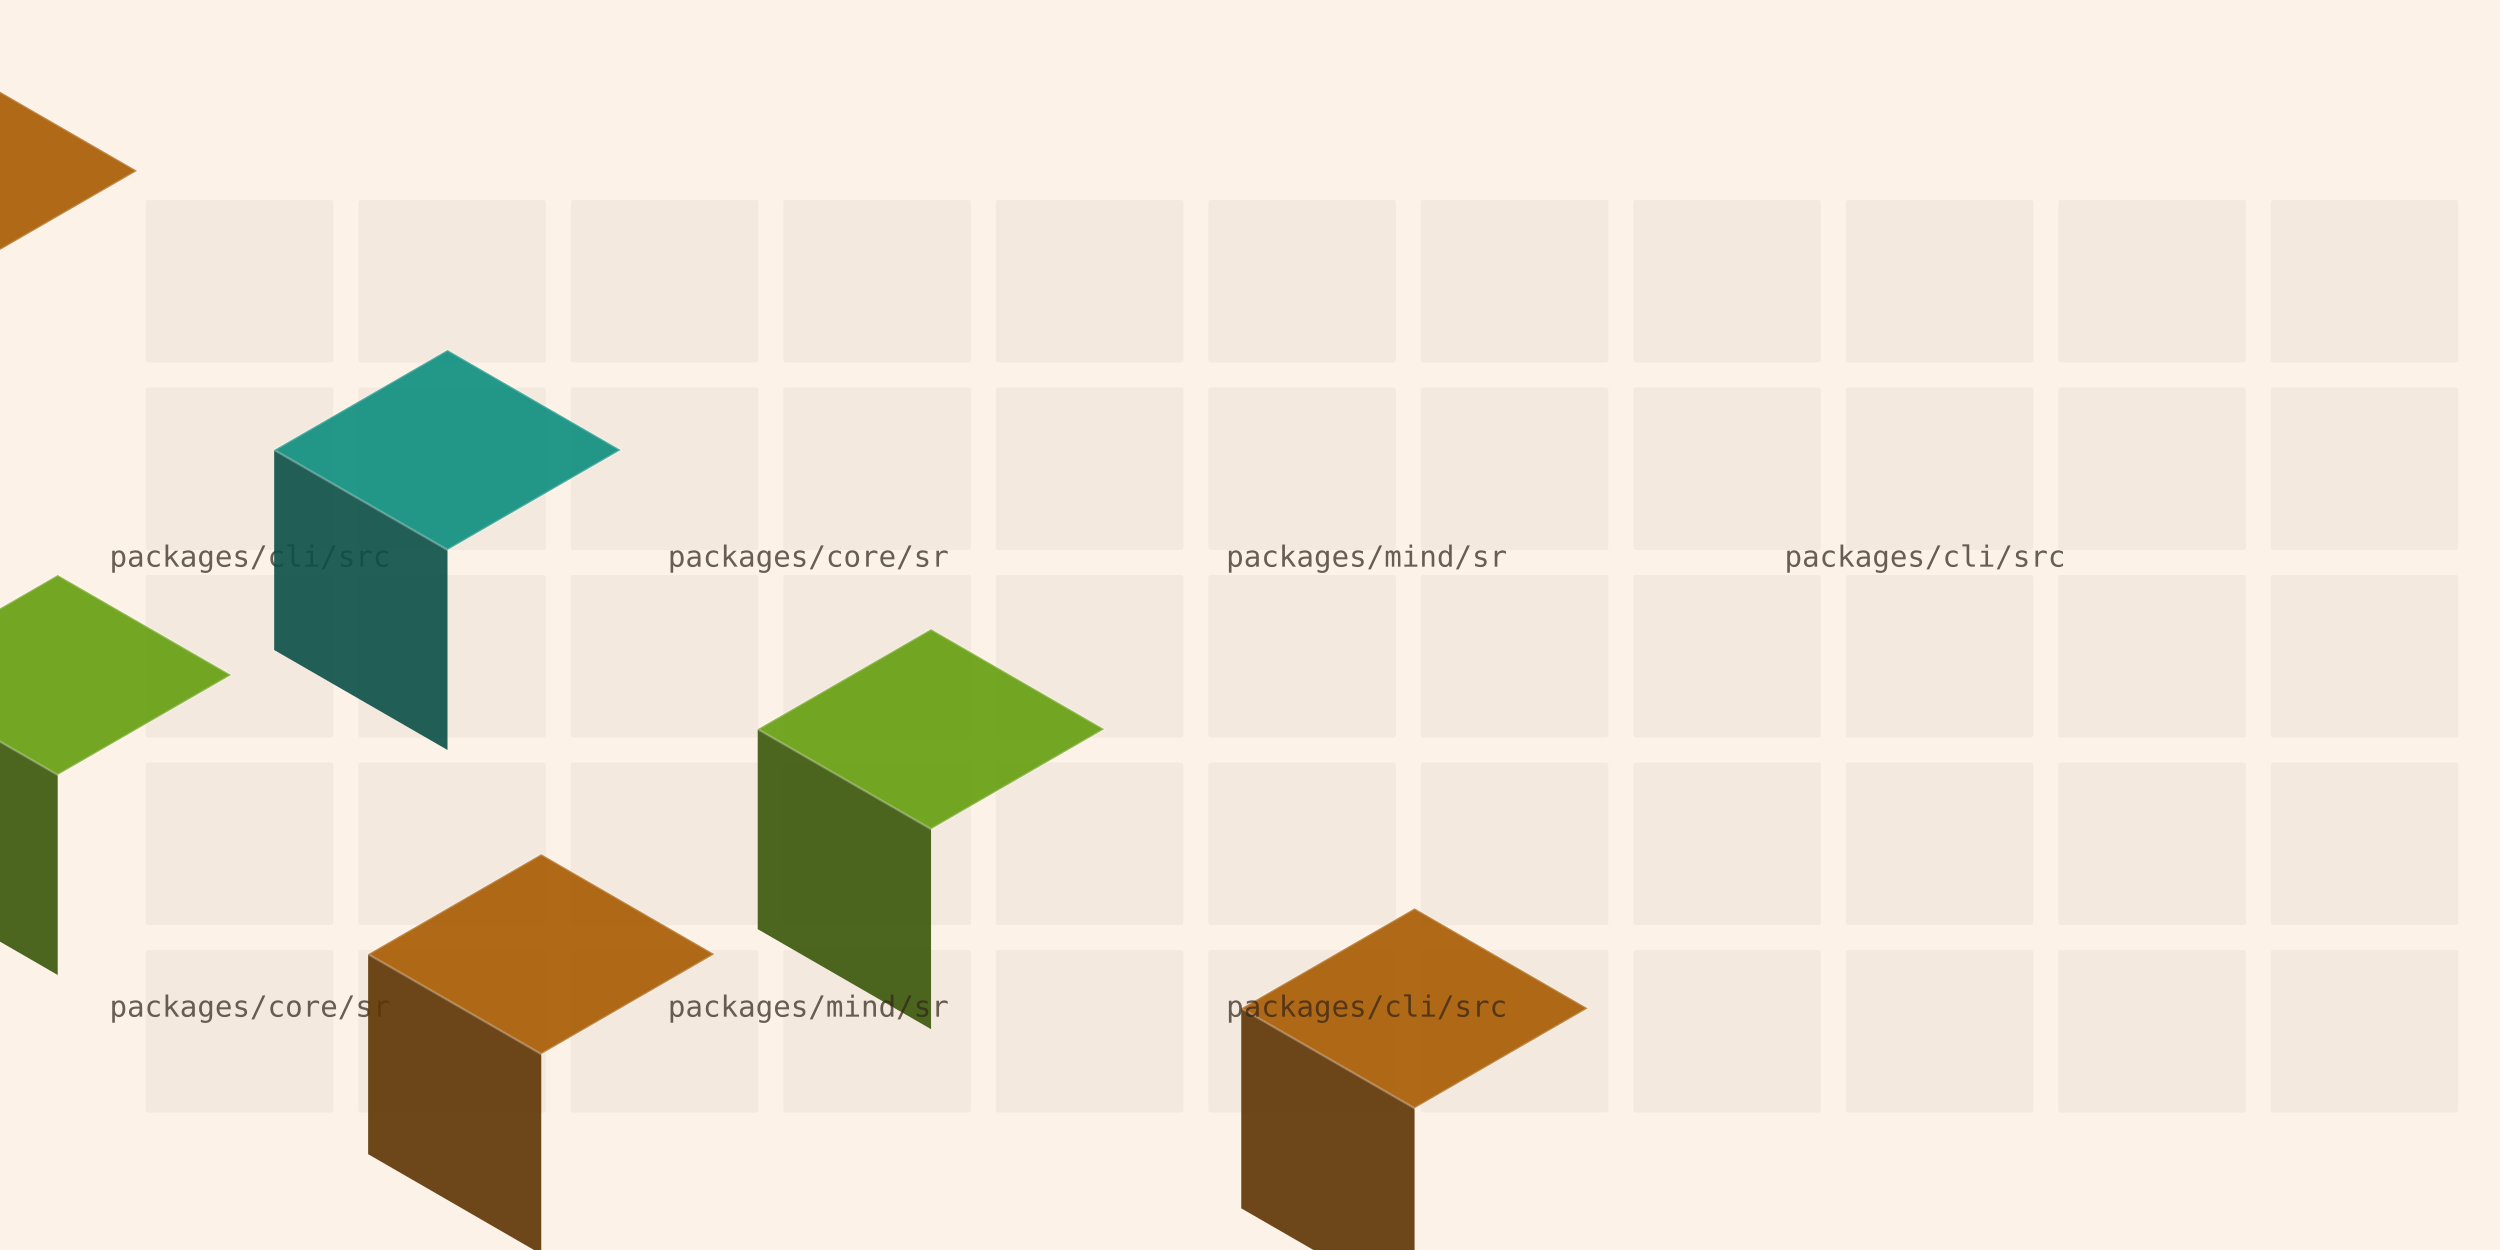
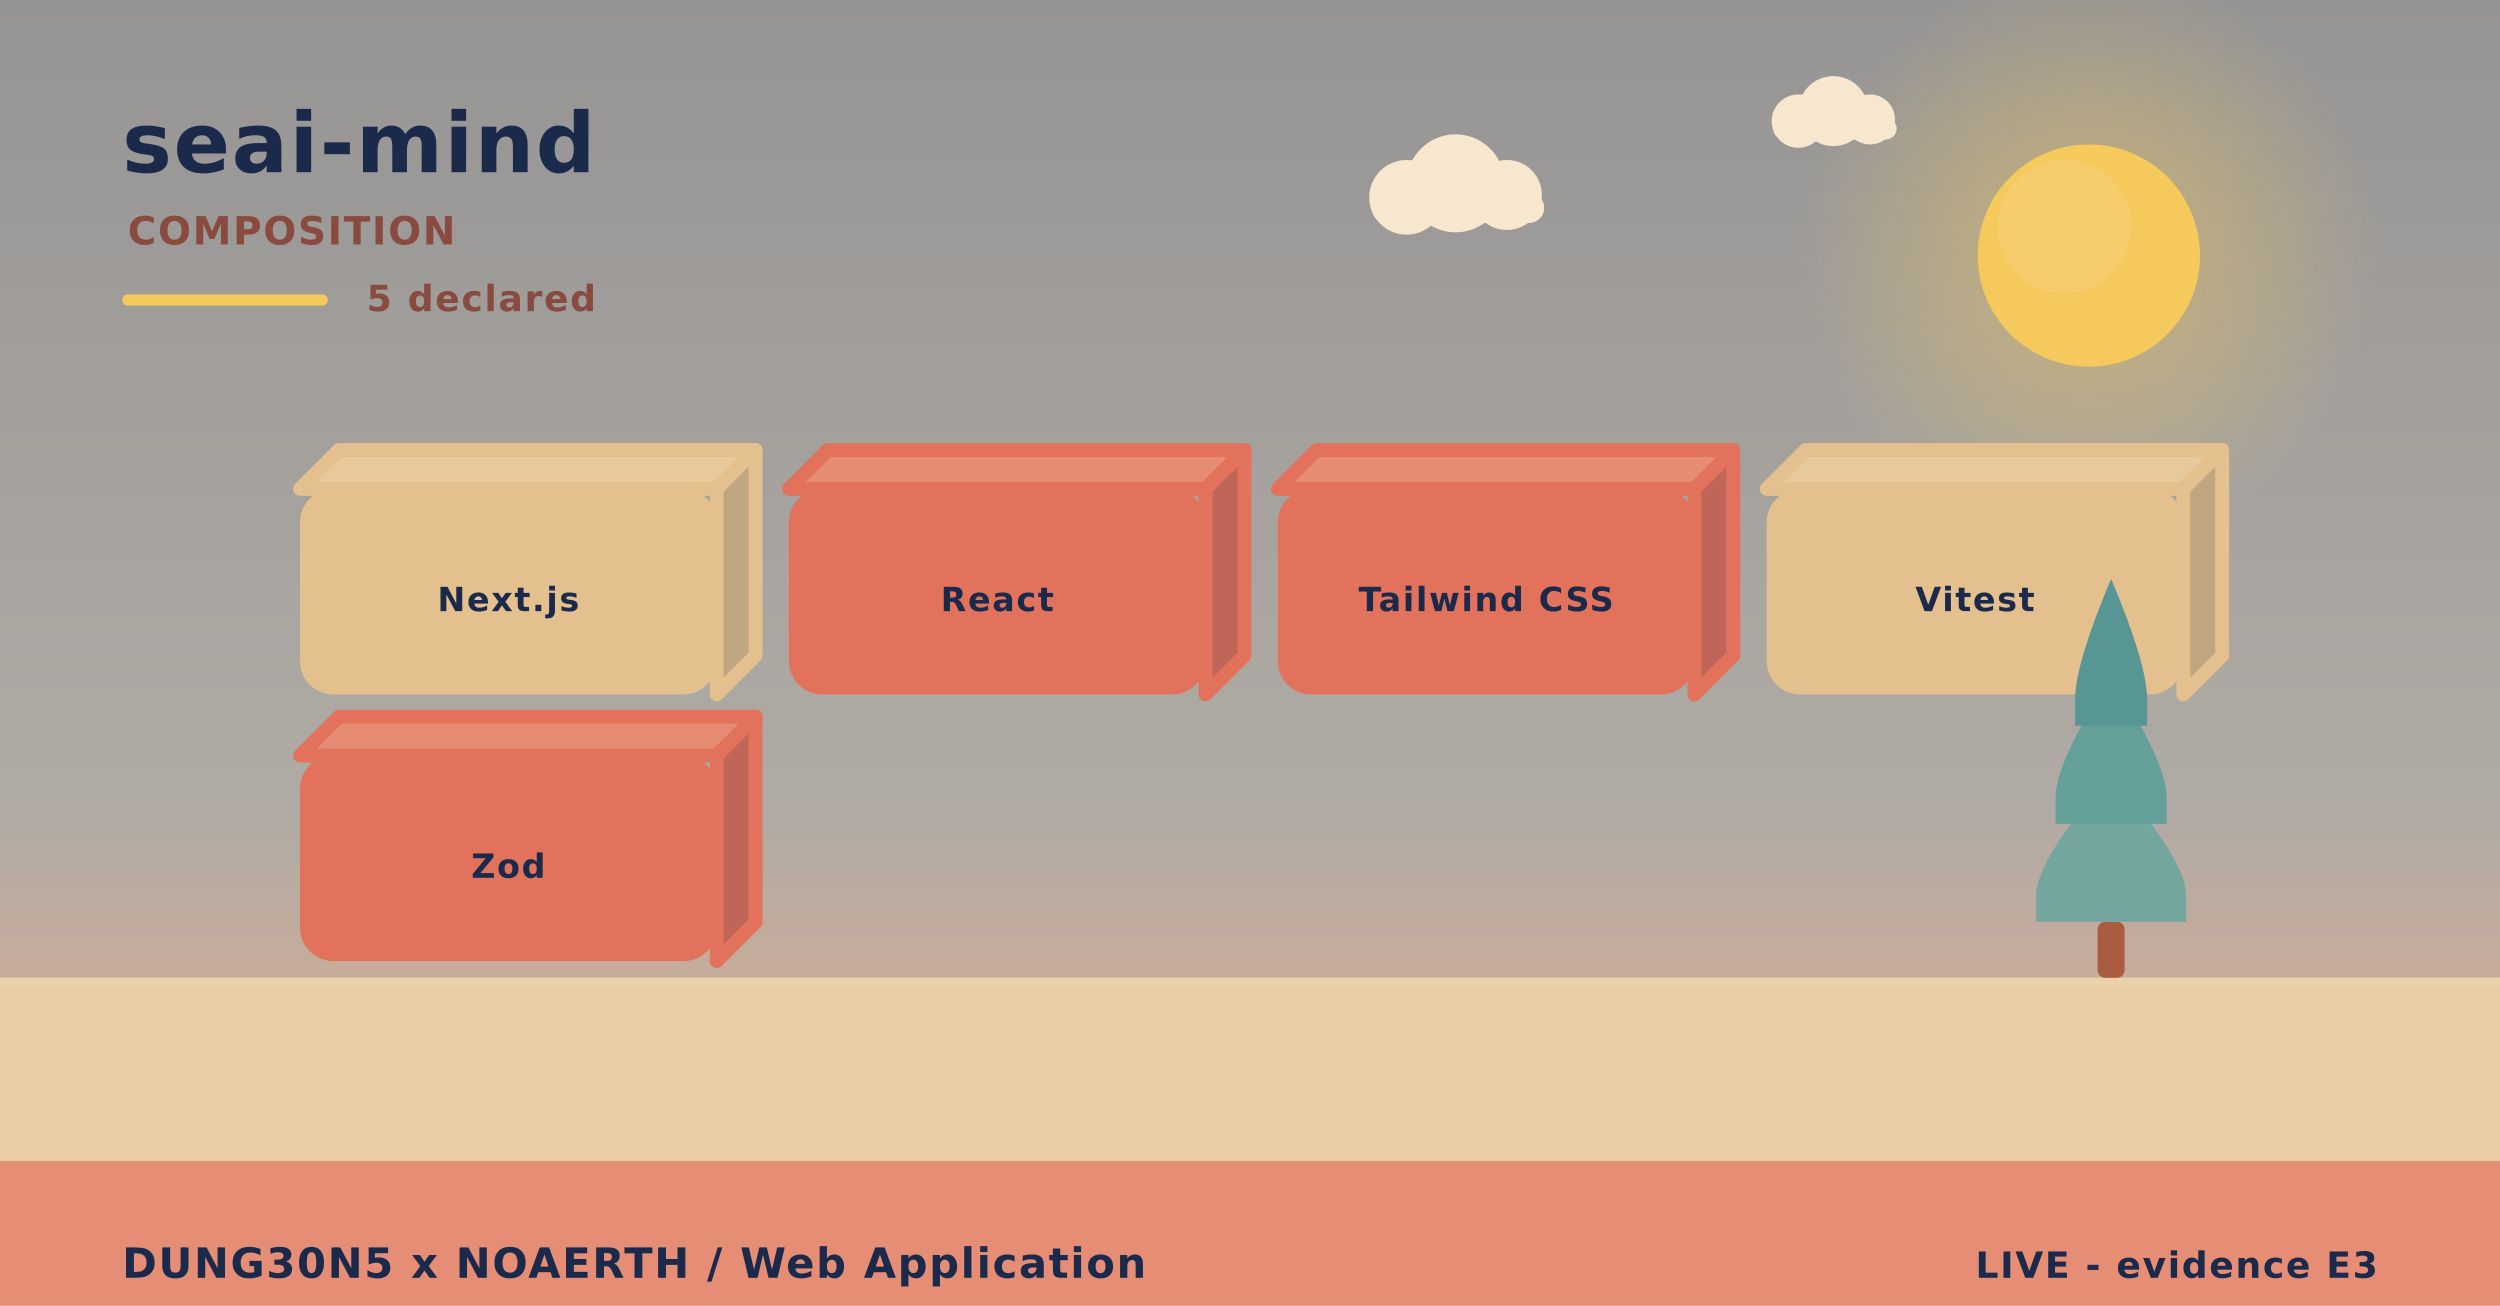
- <svg xmlns="http://www.w3.org/2000/svg" viewBox="0 0 1200 600" width="1200" height="600" role="img" aria-label="seai-mind component map">
-   <rect width="1200" height="600" fill="#fdf2e8" />
-   <defs>
-     <linearGradient id="gc" x1="0" y1="0" x2="1" y2="1">
-       <stop offset="0%" stop-color="#a95d05" />
-       <stop offset="100%" stop-color="#109081" />
-     </linearGradient>
-   </defs>
-   <rect x="70.00" y="96.00" width="90.00" height="78.00" rx="1.20" fill="#322418" opacity="0.05" />
-   <rect x="172.00" y="96.00" width="90.00" height="78.00" rx="1.20" fill="#322418" opacity="0.05" />
-   <rect x="274.00" y="96.00" width="90.00" height="78.00" rx="1.20" fill="#322418" opacity="0.05" />
-   <rect x="376.00" y="96.00" width="90.00" height="78.00" rx="1.20" fill="#322418" opacity="0.05" />
-   <rect x="478.00" y="96.00" width="90.00" height="78.00" rx="1.20" fill="#322418" opacity="0.05" />
-   <rect x="580.00" y="96.00" width="90.00" height="78.00" rx="1.20" fill="#322418" opacity="0.05" />
-   <rect x="682.00" y="96.00" width="90.00" height="78.00" rx="1.20" fill="#322418" opacity="0.05" />
-   <rect x="784.00" y="96.00" width="90.00" height="78.00" rx="1.20" fill="#322418" opacity="0.05" />
-   <rect x="886.00" y="96.00" width="90.00" height="78.00" rx="1.20" fill="#322418" opacity="0.05" />
-   <rect x="988.00" y="96.00" width="90.00" height="78.00" rx="1.20" fill="#322418" opacity="0.05" />
-   <rect x="1090.00" y="96.00" width="90.00" height="78.00" rx="1.20" fill="#322418" opacity="0.05" />
-   <rect x="70.00" y="186.00" width="90.00" height="78.00" rx="1.20" fill="#322418" opacity="0.05" />
-   <rect x="172.00" y="186.00" width="90.00" height="78.00" rx="1.20" fill="#322418" opacity="0.05" />
-   <rect x="274.00" y="186.00" width="90.00" height="78.00" rx="1.20" fill="#322418" opacity="0.05" />
-   <rect x="376.00" y="186.00" width="90.00" height="78.00" rx="1.20" fill="#322418" opacity="0.05" />
-   <rect x="478.00" y="186.00" width="90.00" height="78.00" rx="1.20" fill="#322418" opacity="0.05" />
-   <rect x="580.00" y="186.00" width="90.00" height="78.00" rx="1.20" fill="#322418" opacity="0.05" />
-   <rect x="682.00" y="186.00" width="90.00" height="78.00" rx="1.20" fill="#322418" opacity="0.05" />
-   <rect x="784.00" y="186.00" width="90.00" height="78.00" rx="1.20" fill="#322418" opacity="0.05" />
-   <rect x="886.00" y="186.00" width="90.00" height="78.00" rx="1.20" fill="#322418" opacity="0.05" />
-   <rect x="988.00" y="186.00" width="90.00" height="78.00" rx="1.20" fill="#322418" opacity="0.05" />
-   <rect x="1090.00" y="186.00" width="90.00" height="78.00" rx="1.20" fill="#322418" opacity="0.05" />
-   <rect x="70.00" y="276.00" width="90.00" height="78.00" rx="1.20" fill="#322418" opacity="0.05" />
-   <rect x="172.00" y="276.00" width="90.00" height="78.00" rx="1.20" fill="#322418" opacity="0.05" />
-   <rect x="274.00" y="276.00" width="90.00" height="78.00" rx="1.20" fill="#322418" opacity="0.05" />
-   <rect x="376.00" y="276.00" width="90.00" height="78.00" rx="1.20" fill="#322418" opacity="0.05" />
-   <rect x="478.00" y="276.00" width="90.00" height="78.00" rx="1.20" fill="#322418" opacity="0.05" />
-   <rect x="580.00" y="276.00" width="90.00" height="78.00" rx="1.20" fill="#322418" opacity="0.05" />
-   <rect x="682.00" y="276.00" width="90.00" height="78.00" rx="1.20" fill="#322418" opacity="0.05" />
-   <rect x="784.00" y="276.00" width="90.00" height="78.00" rx="1.20" fill="#322418" opacity="0.05" />
-   <rect x="886.00" y="276.00" width="90.00" height="78.00" rx="1.20" fill="#322418" opacity="0.05" />
-   <rect x="988.00" y="276.00" width="90.00" height="78.00" rx="1.20" fill="#322418" opacity="0.05" />
-   <rect x="1090.00" y="276.00" width="90.00" height="78.00" rx="1.20" fill="#322418" opacity="0.05" />
-   <rect x="70.00" y="366.00" width="90.00" height="78.00" rx="1.20" fill="#322418" opacity="0.05" />
-   <rect x="172.00" y="366.00" width="90.00" height="78.00" rx="1.20" fill="#322418" opacity="0.05" />
-   <rect x="274.00" y="366.00" width="90.00" height="78.00" rx="1.20" fill="#322418" opacity="0.05" />
-   <rect x="376.00" y="366.00" width="90.00" height="78.00" rx="1.20" fill="#322418" opacity="0.05" />
-   <rect x="478.00" y="366.00" width="90.00" height="78.00" rx="1.20" fill="#322418" opacity="0.05" />
-   <rect x="580.00" y="366.00" width="90.00" height="78.00" rx="1.20" fill="#322418" opacity="0.05" />
-   <rect x="682.00" y="366.00" width="90.00" height="78.00" rx="1.20" fill="#322418" opacity="0.05" />
-   <rect x="784.00" y="366.00" width="90.00" height="78.00" rx="1.20" fill="#322418" opacity="0.05" />
-   <rect x="886.00" y="366.00" width="90.00" height="78.00" rx="1.20" fill="#322418" opacity="0.05" />
-   <rect x="988.00" y="366.00" width="90.00" height="78.00" rx="1.20" fill="#322418" opacity="0.05" />
-   <rect x="1090.00" y="366.00" width="90.00" height="78.00" rx="1.20" fill="#322418" opacity="0.05" />
-   <rect x="70.00" y="456.00" width="90.00" height="78.00" rx="1.20" fill="#322418" opacity="0.05" />
-   <rect x="172.00" y="456.00" width="90.00" height="78.00" rx="1.20" fill="#322418" opacity="0.05" />
-   <rect x="274.00" y="456.00" width="90.00" height="78.00" rx="1.20" fill="#322418" opacity="0.05" />
-   <rect x="376.00" y="456.00" width="90.00" height="78.00" rx="1.20" fill="#322418" opacity="0.05" />
-   <rect x="478.00" y="456.00" width="90.00" height="78.00" rx="1.20" fill="#322418" opacity="0.05" />
-   <rect x="580.00" y="456.00" width="90.00" height="78.00" rx="1.20" fill="#322418" opacity="0.05" />
-   <rect x="682.00" y="456.00" width="90.00" height="78.00" rx="1.20" fill="#322418" opacity="0.05" />
-   <rect x="784.00" y="456.00" width="90.00" height="78.00" rx="1.20" fill="#322418" opacity="0.05" />
-   <rect x="886.00" y="456.00" width="90.00" height="78.00" rx="1.20" fill="#322418" opacity="0.05" />
-   <rect x="988.00" y="456.00" width="90.00" height="78.00" rx="1.20" fill="#322418" opacity="0.05" />
-   <rect x="1090.00" y="456.00" width="90.00" height="78.00" rx="1.20" fill="#322418" opacity="0.05" />
-   <g transform="rotate(0 120 140)">
-     <polygon points="-17.3,34.0 65.8,82.0 -17.3,130.0 -100.5,82.0" fill="#a95d05" opacity="0.92" />
-     <polygon points="-100.5,82.0 -17.3,130.0 -17.3,226.0 -100.5,178.0" fill="#5d3303" opacity="0.9" />
-     <polygon points="-17.3,34.0 65.8,82.0 -17.3,130.0 -100.5,82.0" fill="none" stroke="rgba(255,255,255,0.220)" stroke-width="1.2" />
-     <animateTransform attributeName="transform" type="rotate" values="-32.0 0.00 0.00 0.0 0.00 0.00" dur="7.2s" begin="0.0s" repeatCount="indefinite" />
+ <svg xmlns="http://www.w3.org/2000/svg" width="900" height="470" viewBox="0 0 900 470" role="img" aria-label="seai-mind - how it is composed">
+   <linearGradient id="skyc" x1="0" y1="0" x2="0" y2="1">
+     <stop offset="0" stop-color="#959494" />
+     <stop offset="0.62" stop-color="#b0aba4" />
+     <stop offset="1" stop-color="#f3ad8a" />
+   </linearGradient>
+   <rect width="900" height="470" fill="url(#skyc)" />
+   <radialGradient id="sunc">
+     <stop offset="0.35" stop-color="#f5c95c" stop-opacity="0.34" />
+     <stop offset="1" stop-color="#f5c95c" stop-opacity="0" />
+   </radialGradient>
+   <circle cx="752" cy="92" r="104" fill="url(#sunc)" />
+   <circle cx="752" cy="92" r="40" fill="#f5c95c" />
+   <circle cx="743.2" cy="81.6" r="24" fill="#f5d27e" opacity="0.5" />
+   <g>
+     <circle cx="524" cy="66" r="17.64" fill="#f6e7ce" />
+     <circle cx="506.36" cy="71.04" r="13.44" fill="#f6e7ce" />
+     <circle cx="542.48" cy="70.2" r="12.6" fill="#f6e7ce" />
+     <rect x="493.76" y="69.36" width="62.16" height="10.92" rx="5.46" fill="#f6e7ce" />
+     <animateTransform attributeName="transform" type="translate" values="0 0;24 0;0 0" dur="36s" begin="0s" repeatCount="indefinite" />
  </g>
-   <text x="120" y="272" font-family="ui-monospace,Menlo,monospace" font-size="14" fill="rgba(50,36,24,0.720)" text-anchor="middle">packages/cli/src</text>
-   <g transform="rotate(0 388 140)">
-     <polygon points="214.8,168.0 297.9,216.0 214.8,264.0 131.6,216.0" fill="#109081" opacity="0.92" />
-     <polygon points="131.6,216.0 214.8,264.0 214.8,360.0 131.6,312.0" fill="#094f47" opacity="0.9" />
-     <polygon points="214.8,168.0 297.9,216.0 214.8,264.0 131.6,216.0" fill="none" stroke="rgba(255,255,255,0.220)" stroke-width="1.2" />
-     <animateTransform attributeName="transform" type="rotate" values="-32.0 0.00 0.00 0.0 0.00 0.00" dur="7.2s" begin="0.4s" repeatCount="indefinite" />
+   <g>
+     <circle cx="660" cy="40" r="12.6" fill="#f6e7ce" />
+     <circle cx="647.4" cy="43.6" r="9.6" fill="#f6e7ce" />
+     <circle cx="673.2" cy="43" r="9" fill="#f6e7ce" />
+     <rect x="638.4" y="42.4" width="44.4" height="7.8" rx="3.9" fill="#f6e7ce" />
+     <animateTransform attributeName="transform" type="translate" values="0 0;-18 0;0 0" dur="46s" begin="3s" repeatCount="indefinite" />
  </g>
-   <text x="388" y="272" font-family="ui-monospace,Menlo,monospace" font-size="14" fill="rgba(50,36,24,0.720)" text-anchor="middle">packages/core/sr</text>
-   <g transform="rotate(0 656 140)">
-     <polygon points="446.9,302.0 530.0,350.0 446.9,398.0 363.7,350.0" fill="#679f11" opacity="0.92" />
-     <polygon points="363.7,350.0 446.9,398.0 446.9,494.0 363.7,446.0" fill="#395709" opacity="0.9" />
-     <polygon points="446.9,302.0 530.0,350.0 446.9,398.0 363.7,350.0" fill="none" stroke="rgba(255,255,255,0.220)" stroke-width="1.2" />
-     <animateTransform attributeName="transform" type="rotate" values="-32.0 0.00 0.00 0.0 0.00 0.00" dur="7.2s" begin="0.8s" repeatCount="indefinite" />
+   <rect x="0" y="352" width="900" height="118" fill="#e9cda3" />
+   <rect x="0" y="352" width="900" height="3" fill="#ebd1a9" />
+   <text x="44" y="62" font-family="Verdana,DejaVu Sans,sans-serif" font-size="30" font-weight="700" letter-spacing="0.6" fill="#1b2a4a" text-anchor="start">seai-mind</text>
+   <text x="46" y="88" font-family="Verdana,DejaVu Sans,sans-serif" font-size="14" font-weight="700" letter-spacing="0.6" fill="#894b3f" text-anchor="start">COMPOSITION</text>
+   <rect x="44" y="106" width="74" height="4" rx="2" fill="#f5c95c" />
+   <text x="132" y="112" font-family="Verdana,DejaVu Sans,sans-serif" font-size="13" font-weight="700" letter-spacing="0.6" fill="#894b3f" text-anchor="start">5 declared</text>
+   <g>
+     <path d="M108,176 L258,176 L272,162 L122,162 Z" fill="#e7c99b" stroke="#e3c08d" stroke-width="5" stroke-linejoin="round" />
+     <path d="M258,176 L272,162 L272,236 L258,250 Z" fill="#c1a682" stroke="#e3c08d" stroke-width="5" stroke-linejoin="round" />
+     <rect x="108" y="176" width="150" height="74" rx="12" fill="#e3c08d" />
+     <animateTransform attributeName="transform" type="translate" values="0 10;0 0" dur="0.75s" begin="0s" fill="freeze" />
  </g>
-   <text x="656" y="272" font-family="ui-monospace,Menlo,monospace" font-size="14" fill="rgba(50,36,24,0.720)" text-anchor="middle">packages/mind/sr</text>
-   <g transform="rotate(0 924 140)">
-     <polygon points="679.0,436.0 762.1,484.0 679.0,532.0 595.8,484.0" fill="#a95d05" opacity="0.92" />
-     <polygon points="595.8,484.0 679.0,532.0 679.0,628.0 595.8,580.0" fill="#5d3303" opacity="0.9" />
-     <polygon points="679.0,436.0 762.1,484.0 679.0,532.0 595.8,484.0" fill="none" stroke="rgba(255,255,255,0.220)" stroke-width="1.2" />
-     <animateTransform attributeName="transform" type="rotate" values="-32.0 0.00 0.00 0.0 0.00 0.00" dur="7.2s" begin="1.2s" repeatCount="indefinite" />
+   <text x="183" y="220" font-family="Verdana,DejaVu Sans,sans-serif" font-size="12" font-weight="700" letter-spacing="0.6" fill="#1b2a4a" text-anchor="middle">Next.js</text>
+   <g>
+     <path d="M284,176 L434,176 L448,162 L298,162 Z" fill="#e68c74" stroke="#e2725b" stroke-width="5" stroke-linejoin="round" />
+     <path d="M434,176 L448,162 L448,236 L434,250 Z" fill="#c06658" stroke="#e2725b" stroke-width="5" stroke-linejoin="round" />
+     <rect x="284" y="176" width="150" height="74" rx="12" fill="#e2725b" />
+     <animateTransform attributeName="transform" type="translate" values="0 10;0 0" dur="0.75s" begin="0.16s" fill="freeze" />
  </g>
-   <text x="924" y="272" font-family="ui-monospace,Menlo,monospace" font-size="14" fill="rgba(50,36,24,0.720)" text-anchor="middle">packages/cli/src</text>
-   <g transform="rotate(0 120 356)">
-     <polygon points="-204.4,142.0 -121.2,190.0 -204.4,238.0 -287.5,190.0" fill="#109081" opacity="0.92" />
-     <polygon points="-287.5,190.0 -204.4,238.0 -204.4,334.0 -287.5,286.0" fill="#094f47" opacity="0.9" />
-     <polygon points="-204.4,142.0 -121.2,190.0 -204.4,238.0 -287.5,190.0" fill="none" stroke="rgba(255,255,255,0.220)" stroke-width="1.2" />
-     <animateTransform attributeName="transform" type="rotate" values="-32.0 0.00 0.00 0.0 0.00 0.00" dur="7.2s" begin="1.6s" repeatCount="indefinite" />
+   <text x="359" y="220" font-family="Verdana,DejaVu Sans,sans-serif" font-size="12" font-weight="700" letter-spacing="0.6" fill="#1b2a4a" text-anchor="middle">React</text>
+   <g>
+     <path d="M460,176 L610,176 L624,162 L474,162 Z" fill="#e68c74" stroke="#e2725b" stroke-width="5" stroke-linejoin="round" />
+     <path d="M610,176 L624,162 L624,236 L610,250 Z" fill="#c06658" stroke="#e2725b" stroke-width="5" stroke-linejoin="round" />
+     <rect x="460" y="176" width="150" height="74" rx="12" fill="#e2725b" />
+     <animateTransform attributeName="transform" type="translate" values="0 10;0 0" dur="0.75s" begin="0.32s" fill="freeze" />
  </g>
-   <text x="120" y="488" font-family="ui-monospace,Menlo,monospace" font-size="14" fill="rgba(50,36,24,0.720)" text-anchor="middle">packages/core/sr</text>
-   <g transform="rotate(0 388 356)">
-     <polygon points="27.7,276.0 110.9,324.0 27.7,372.0 -55.4,324.0" fill="#679f11" opacity="0.92" />
-     <polygon points="-55.4,324.0 27.7,372.0 27.7,468.0 -55.4,420.0" fill="#395709" opacity="0.9" />
-     <polygon points="27.7,276.0 110.9,324.0 27.7,372.0 -55.4,324.0" fill="none" stroke="rgba(255,255,255,0.220)" stroke-width="1.2" />
-     <animateTransform attributeName="transform" type="rotate" values="-32.0 0.00 0.00 0.0 0.00 0.00" dur="7.2s" begin="2.0s" repeatCount="indefinite" />
+   <text x="535" y="220" font-family="Verdana,DejaVu Sans,sans-serif" font-size="12" font-weight="700" letter-spacing="0.6" fill="#1b2a4a" text-anchor="middle">Tailwind CSS</text>
+   <g>
+     <path d="M636,176 L786,176 L800,162 L650,162 Z" fill="#e7c99b" stroke="#e3c08d" stroke-width="5" stroke-linejoin="round" />
+     <path d="M786,176 L800,162 L800,236 L786,250 Z" fill="#c1a682" stroke="#e3c08d" stroke-width="5" stroke-linejoin="round" />
+     <rect x="636" y="176" width="150" height="74" rx="12" fill="#e3c08d" />
+     <animateTransform attributeName="transform" type="translate" values="0 10;0 0" dur="0.75s" begin="0.48s" fill="freeze" />
  </g>
-   <text x="388" y="488" font-family="ui-monospace,Menlo,monospace" font-size="14" fill="rgba(50,36,24,0.720)" text-anchor="middle">packages/mind/sr</text>
-   <g transform="rotate(0 656 356)">
-     <polygon points="259.8,410.0 342.9,458.0 259.8,506.0 176.7,458.0" fill="#a95d05" opacity="0.92" />
-     <polygon points="176.7,458.0 259.8,506.0 259.8,602.0 176.7,554.0" fill="#5d3303" opacity="0.9" />
-     <polygon points="259.8,410.0 342.9,458.0 259.8,506.0 176.7,458.0" fill="none" stroke="rgba(255,255,255,0.220)" stroke-width="1.2" />
-     <animateTransform attributeName="transform" type="rotate" values="-32.0 0.00 0.00 0.0 0.00 0.00" dur="7.2s" begin="2.4s" repeatCount="indefinite" />
+   <text x="711" y="220" font-family="Verdana,DejaVu Sans,sans-serif" font-size="12" font-weight="700" letter-spacing="0.6" fill="#1b2a4a" text-anchor="middle">Vitest</text>
+   <g>
+     <path d="M108,272 L258,272 L272,258 L122,258 Z" fill="#e68c74" stroke="#e2725b" stroke-width="5" stroke-linejoin="round" />
+     <path d="M258,272 L272,258 L272,332 L258,346 Z" fill="#c06658" stroke="#e2725b" stroke-width="5" stroke-linejoin="round" />
+     <rect x="108" y="272" width="150" height="74" rx="12" fill="#e2725b" />
+     <animateTransform attributeName="transform" type="translate" values="0 10;0 0" dur="0.75s" begin="0.64s" fill="freeze" />
  </g>
-   <text x="656" y="488" font-family="ui-monospace,Menlo,monospace" font-size="14" fill="rgba(50,36,24,0.720)" text-anchor="middle">packages/cli/src</text>
+   <text x="183" y="316" font-family="Verdana,DejaVu Sans,sans-serif" font-size="12" font-weight="700" letter-spacing="0.6" fill="#1b2a4a" text-anchor="middle">Zod</text>
+   <rect x="755.14" y="331.84" width="9.72" height="20.16" rx="2.7" fill="#ac5b43" />
+   <path d="M760,278.92 Q733,309.61 733,322.31 Q733,331.84 733,331.84 L787,331.84 Q787,331.84 787,322.31 Q787,309.61 760,278.92 Z" fill="#74a6a0" />
+   <path d="M760,243.64 Q740.02,274.33 740.02,287.03 Q740.02,296.56 740.02,296.56 L779.98,296.56 Q779.98,296.56 779.98,287.03 Q779.98,274.33 760,243.64 Z" fill="#649f9a" />
+   <path d="M760,208.36 Q747.04,239.05 747.04,251.75 Q747.04,261.28 747.04,261.28 L772.96,261.28 Q772.96,261.28 772.96,251.75 Q772.96,239.05 760,208.36 Z" fill="#589694" />
+   <rect x="0" y="418" width="900" height="52" rx="0" fill="#e68972" opacity="0.94" />
+   <text x="44" y="460" font-family="Verdana,DejaVu Sans,sans-serif" font-size="15" font-weight="700" letter-spacing="0.6" fill="#1b2a4a" text-anchor="start">DUNG30N5 x NOAERTH  /  Web Application</text>
+   <text x="856" y="460" font-family="Verdana,DejaVu Sans,sans-serif" font-size="13" font-weight="700" letter-spacing="0.6" fill="#1b2a4a" text-anchor="end">LIVE  -  evidence E3</text>
</svg>
